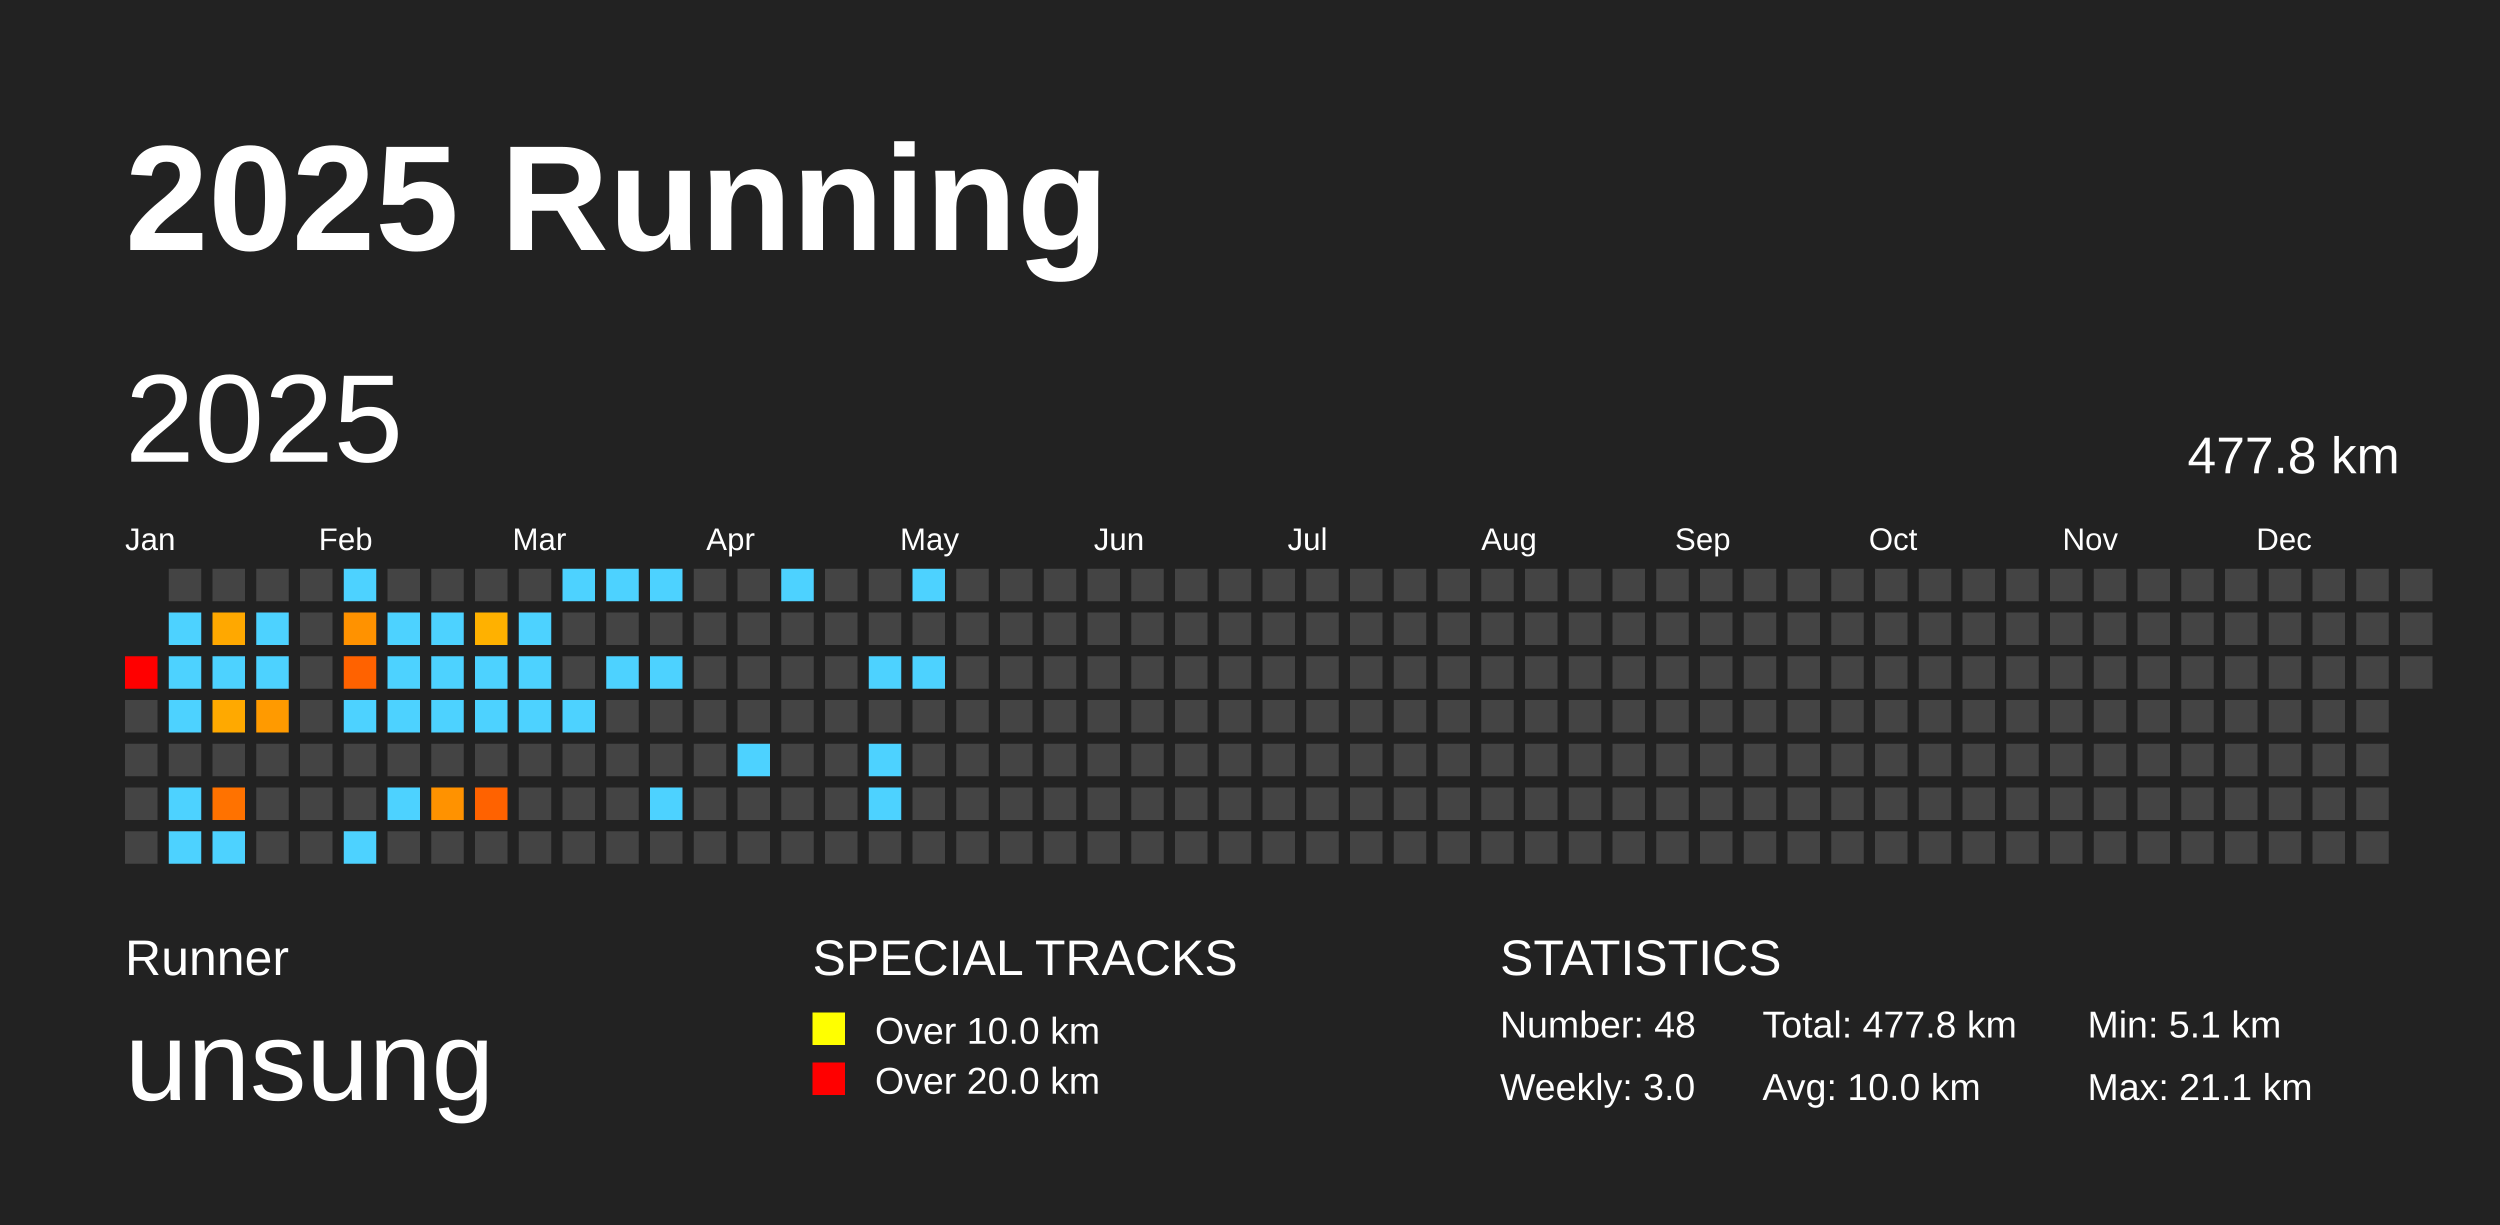
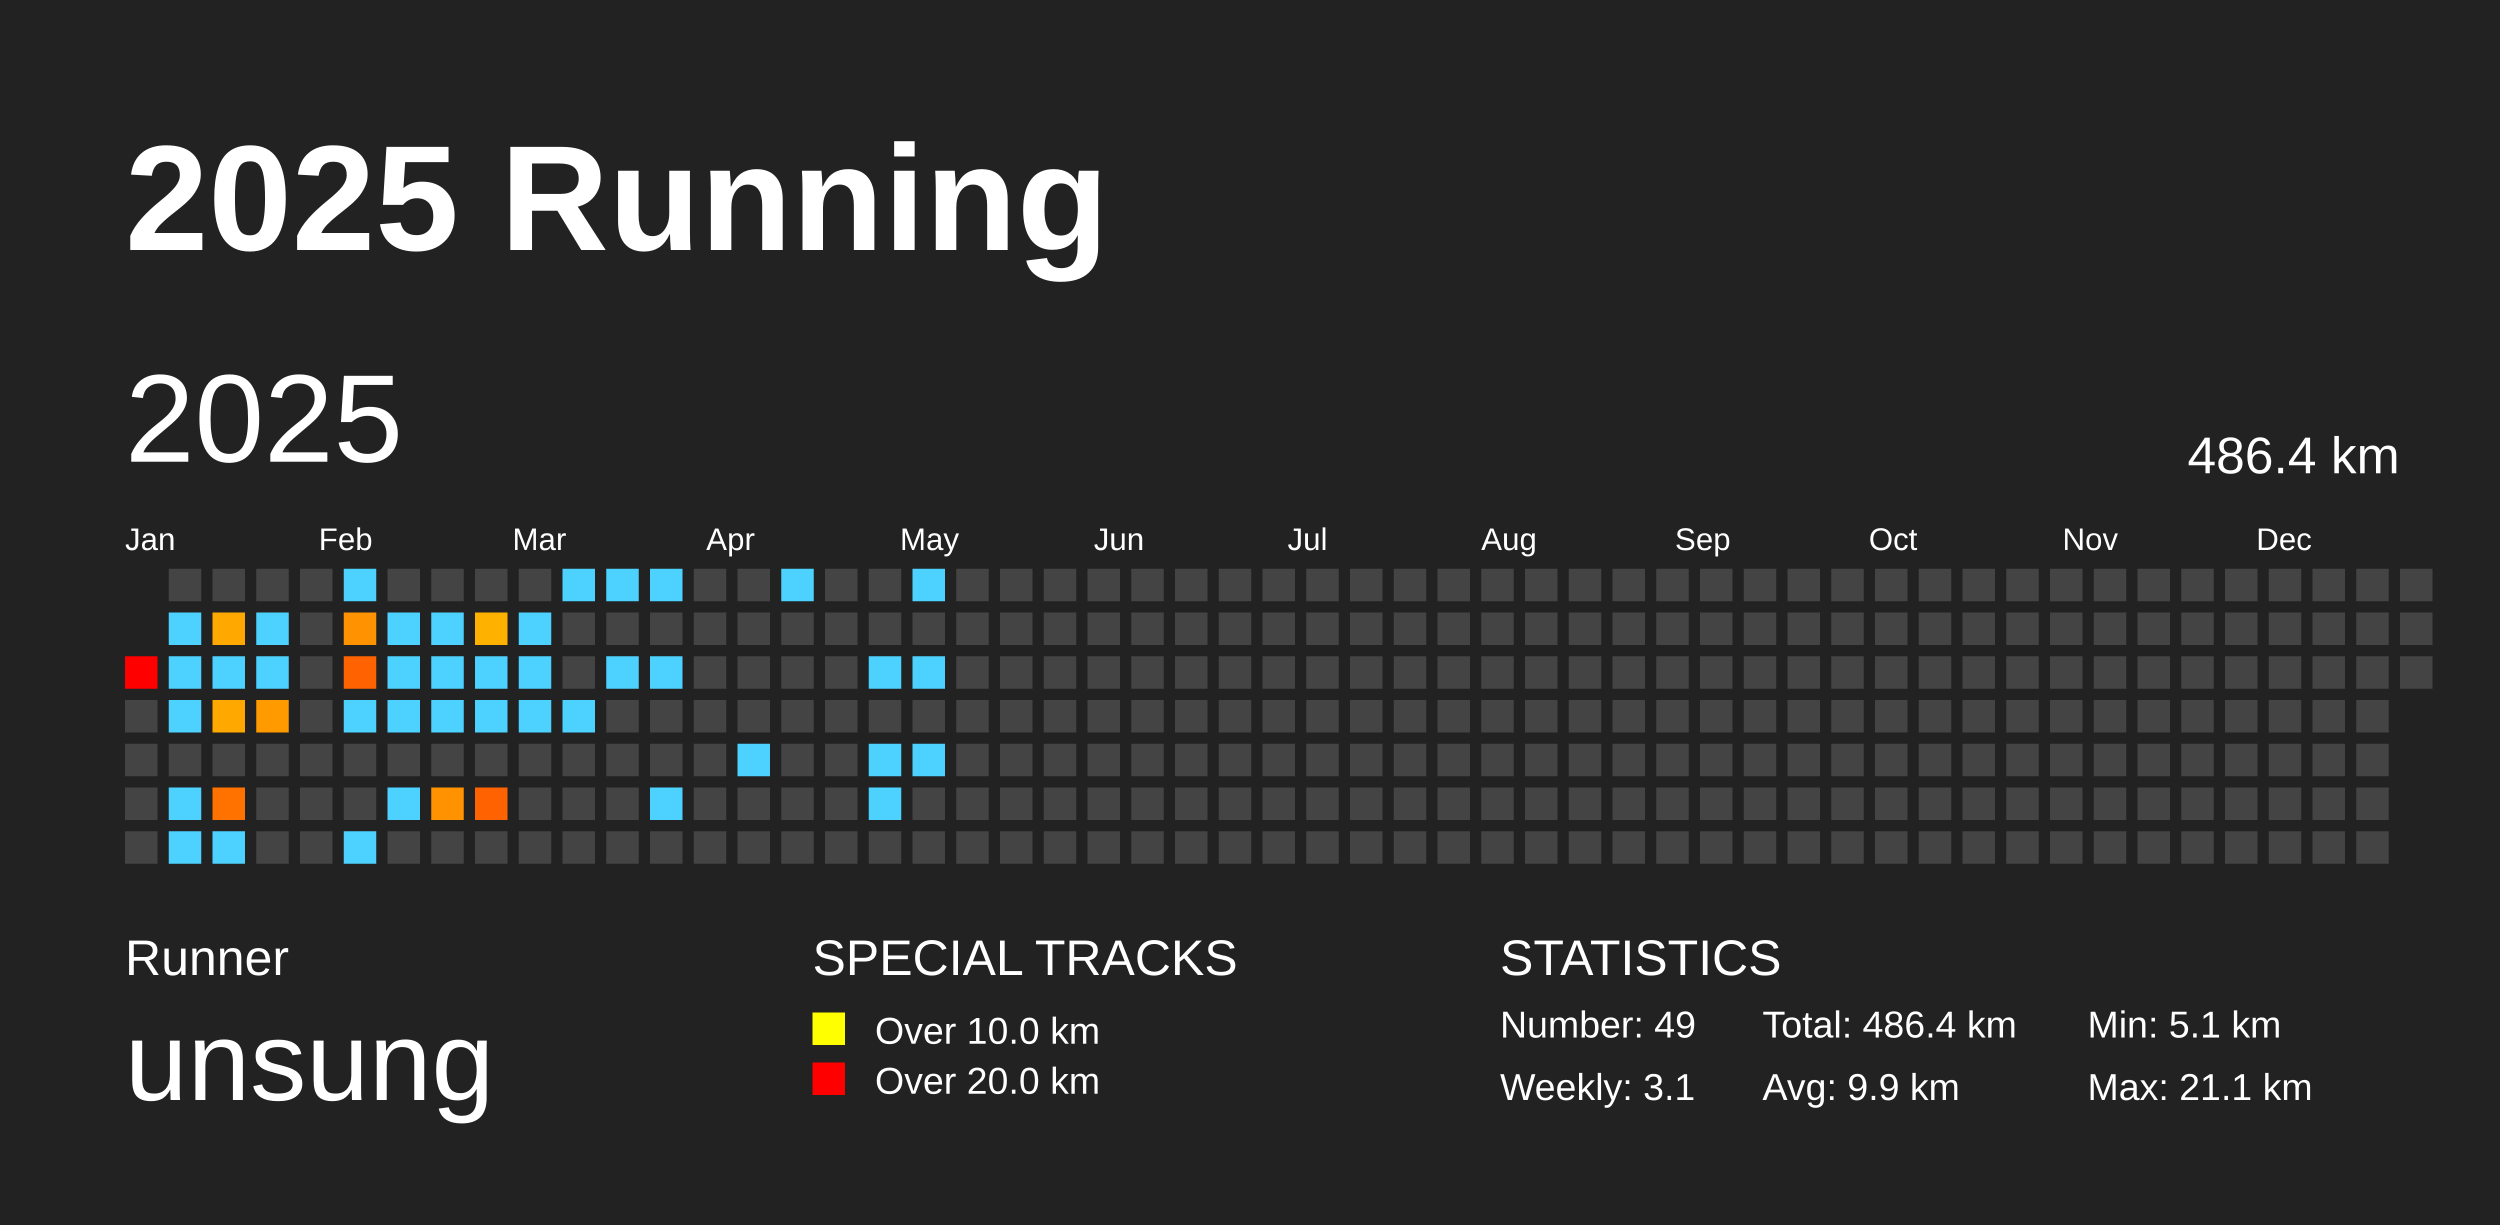
<svg xmlns="http://www.w3.org/2000/svg" baseProfile="full" height="98mm" version="1.1" viewBox="0,0,200,98" width="200mm">
  <defs />
  <rect fill="#222222" height="98" width="200" x="0" y="0" />
  <text fill="#FFFFFF" style="font-size:12px; font-family:Arial; font-weight:bold;" x="10" y="20">2025 Running</text>
  <text fill="#FFFFFF" style="font-size:4px; font-family:Arial" x="10" y="78">Runner</text>
  <text fill="#FFFFFF" style="font-size:9px; font-family:Arial" x="10" y="88">unsung</text>
  <text fill="#FFFFFF" style="font-size:4px; font-family:Arial" x="65" y="78">SPECIAL TRACKS</text>
  <rect fill="yellow" height="2.6" width="2.6" x="65" y="81" />
  <text fill="#FFFFFF" style="font-size:3px; font-family:Arial" x="70" y="83.5">Over 10.0 km</text>
  <rect fill="red" height="2.6" width="2.6" x="65" y="85" />
  <text fill="#FFFFFF" style="font-size:3px; font-family:Arial" x="70" y="87.5">Over 20.0 km</text>
  <text fill="#FFFFFF" style="font-size:4px; font-family:Arial" x="120" y="78">STATISTICS</text>
-   <text fill="#FFFFFF" style="font-size:3px; font-family:Arial" x="120" y="83">Number: 48</text>
-   <text fill="#FFFFFF" style="font-size:3px; font-family:Arial" x="120" y="88">Weekly: 3.0</text>
-   <text fill="#FFFFFF" style="font-size:3px; font-family:Arial" x="141" y="83">Total: 477.8 km</text>
-   <text fill="#FFFFFF" style="font-size:3px; font-family:Arial" x="141" y="88">Avg: 10.0 km</text>
+   <text fill="#FFFFFF" style="font-size:3px; font-family:Arial" x="120" y="83">Number: 49</text>
+   <text fill="#FFFFFF" style="font-size:3px; font-family:Arial" x="120" y="88">Weekly: 3.1</text>
+   <text fill="#FFFFFF" style="font-size:3px; font-family:Arial" x="141" y="83">Total: 486.4 km</text>
+   <text fill="#FFFFFF" style="font-size:3px; font-family:Arial" x="141" y="88">Avg: 9.9 km</text>
  <text fill="#FFFFFF" style="font-size:3px; font-family:Arial" x="167" y="83">Min: 5.1 km</text>
  <text fill="#FFFFFF" style="font-size:3px; font-family:Arial" x="167" y="88">Max: 21.1 km</text>
  <text dominant-baseline="hanging" fill="#FFFFFF" style="font-size:10.0px; font-family:Arial;" x="10" y="30">2025</text>
-   <text dominant-baseline="hanging" fill="#FFFFFF" style="font-size:4.125px; font-family:Arial;" x="175" y="35">477.8 km</text>
+   <text dominant-baseline="hanging" fill="#FFFFFF" style="font-size:4.125px; font-family:Arial;" x="175" y="35">486.4 km</text>
  <text fill="#FFFFFF" style="font-size:2.5px; font-family:Arial" x="10.0" y="44">Jan</text>
  <text fill="#FFFFFF" style="font-size:2.5px; font-family:Arial" x="25.5" y="44">Feb</text>
  <text fill="#FFFFFF" style="font-size:2.5px; font-family:Arial" x="41.0" y="44">Mar</text>
  <text fill="#FFFFFF" style="font-size:2.5px; font-family:Arial" x="56.5" y="44">Apr</text>
  <text fill="#FFFFFF" style="font-size:2.5px; font-family:Arial" x="72.0" y="44">May</text>
  <text fill="#FFFFFF" style="font-size:2.5px; font-family:Arial" x="87.5" y="44">Jun</text>
  <text fill="#FFFFFF" style="font-size:2.5px; font-family:Arial" x="103.0" y="44">Jul</text>
  <text fill="#FFFFFF" style="font-size:2.5px; font-family:Arial" x="118.5" y="44">Aug</text>
  <text fill="#FFFFFF" style="font-size:2.5px; font-family:Arial" x="134.0" y="44">Sep</text>
  <text fill="#FFFFFF" style="font-size:2.5px; font-family:Arial" x="149.5" y="44">Oct</text>
  <text fill="#FFFFFF" style="font-size:2.5px; font-family:Arial" x="165.0" y="44">Nov</text>
  <text fill="#FFFFFF" style="font-size:2.5px; font-family:Arial" x="180.5" y="44">Dec</text>
  <rect fill="red" height="2.6" width="2.6" x="10.0" y="52.5" />
  <rect fill="#444444" height="2.6" width="2.6" x="10.0" y="56.0" />
  <rect fill="#444444" height="2.6" width="2.6" x="10.0" y="59.5" />
  <rect fill="#444444" height="2.6" width="2.6" x="10.0" y="63.0" />
  <rect fill="#444444" height="2.6" width="2.6" x="10.0" y="66.5" />
  <rect fill="#444444" height="2.6" width="2.6" x="13.5" y="45.5" />
  <rect fill="#4dd2ff" height="2.6" width="2.6" x="13.5" y="49.0" />
  <rect fill="#4dd2ff" height="2.6" width="2.6" x="13.5" y="52.5" />
  <rect fill="#4dd2ff" height="2.6" width="2.6" x="13.5" y="56.0" />
  <rect fill="#444444" height="2.6" width="2.6" x="13.5" y="59.5" />
  <rect fill="#4dd2ff" height="2.6" width="2.6" x="13.5" y="63.0" />
  <rect fill="#4dd2ff" height="2.6" width="2.6" x="13.5" y="66.5" />
  <rect fill="#444444" height="2.6" width="2.6" x="17.0" y="45.5" />
  <rect fill="#ffa800" height="2.6" width="2.6" x="17.0" y="49.0" />
  <rect fill="#4dd2ff" height="2.6" width="2.6" x="17.0" y="52.5" />
  <rect fill="#ffa900" height="2.6" width="2.6" x="17.0" y="56.0" />
  <rect fill="#444444" height="2.6" width="2.6" x="17.0" y="59.5" />
  <rect fill="#ff7200" height="2.6" width="2.6" x="17.0" y="63.0" />
  <rect fill="#4dd2ff" height="2.6" width="2.6" x="17.0" y="66.5" />
  <rect fill="#444444" height="2.6" width="2.6" x="20.5" y="45.5" />
  <rect fill="#4dd2ff" height="2.6" width="2.6" x="20.5" y="49.0" />
  <rect fill="#4dd2ff" height="2.6" width="2.6" x="20.5" y="52.5" />
  <rect fill="#ff9a00" height="2.6" width="2.6" x="20.5" y="56.0" />
  <rect fill="#444444" height="2.6" width="2.6" x="20.5" y="59.5" />
  <rect fill="#444444" height="2.6" width="2.6" x="20.5" y="63.0" />
  <rect fill="#444444" height="2.6" width="2.6" x="20.5" y="66.5" />
  <rect fill="#444444" height="2.6" width="2.6" x="24.0" y="45.5" />
  <rect fill="#444444" height="2.6" width="2.6" x="24.0" y="49.0" />
  <rect fill="#444444" height="2.6" width="2.6" x="24.0" y="52.5" />
  <rect fill="#444444" height="2.6" width="2.6" x="24.0" y="56.0" />
  <rect fill="#444444" height="2.6" width="2.6" x="24.0" y="59.5" />
  <rect fill="#444444" height="2.6" width="2.6" x="24.0" y="63.0" />
  <rect fill="#444444" height="2.6" width="2.6" x="24.0" y="66.5" />
  <rect fill="#4dd2ff" height="2.6" width="2.6" x="27.5" y="45.5" />
  <rect fill="#ff9200" height="2.6" width="2.6" x="27.5" y="49.0" />
  <rect fill="#ff6200" height="2.6" width="2.6" x="27.5" y="52.5" />
  <rect fill="#4dd2ff" height="2.6" width="2.6" x="27.5" y="56.0" />
  <rect fill="#444444" height="2.6" width="2.6" x="27.5" y="59.5" />
  <rect fill="#444444" height="2.6" width="2.6" x="27.5" y="63.0" />
  <rect fill="#4dd2ff" height="2.6" width="2.6" x="27.5" y="66.5" />
  <rect fill="#444444" height="2.6" width="2.6" x="31.0" y="45.5" />
  <rect fill="#4dd2ff" height="2.6" width="2.6" x="31.0" y="49.0" />
  <rect fill="#4dd2ff" height="2.6" width="2.6" x="31.0" y="52.5" />
  <rect fill="#4dd2ff" height="2.6" width="2.6" x="31.0" y="56.0" />
  <rect fill="#444444" height="2.6" width="2.6" x="31.0" y="59.5" />
  <rect fill="#4dd2ff" height="2.6" width="2.6" x="31.0" y="63.0" />
  <rect fill="#444444" height="2.6" width="2.6" x="31.0" y="66.5" />
  <rect fill="#444444" height="2.6" width="2.6" x="34.5" y="45.5" />
  <rect fill="#4dd2ff" height="2.6" width="2.6" x="34.5" y="49.0" />
  <rect fill="#4dd2ff" height="2.6" width="2.6" x="34.5" y="52.5" />
  <rect fill="#4dd2ff" height="2.6" width="2.6" x="34.5" y="56.0" />
  <rect fill="#444444" height="2.6" width="2.6" x="34.5" y="59.5" />
  <rect fill="#ff9200" height="2.6" width="2.6" x="34.5" y="63.0" />
  <rect fill="#444444" height="2.6" width="2.6" x="34.5" y="66.5" />
  <rect fill="#444444" height="2.6" width="2.6" x="38.0" y="45.5" />
  <rect fill="#ffb100" height="2.6" width="2.6" x="38.0" y="49.0" />
  <rect fill="#4dd2ff" height="2.6" width="2.6" x="38.0" y="52.5" />
  <rect fill="#4dd2ff" height="2.6" width="2.6" x="38.0" y="56.0" />
  <rect fill="#444444" height="2.6" width="2.6" x="38.0" y="59.5" />
  <rect fill="#ff6200" height="2.6" width="2.6" x="38.0" y="63.0" />
  <rect fill="#444444" height="2.6" width="2.6" x="38.0" y="66.5" />
  <rect fill="#444444" height="2.6" width="2.6" x="41.5" y="45.5" />
  <rect fill="#4dd2ff" height="2.6" width="2.6" x="41.5" y="49.0" />
  <rect fill="#4dd2ff" height="2.6" width="2.6" x="41.5" y="52.5" />
  <rect fill="#4dd2ff" height="2.6" width="2.6" x="41.5" y="56.0" />
  <rect fill="#444444" height="2.6" width="2.6" x="41.5" y="59.5" />
  <rect fill="#444444" height="2.6" width="2.6" x="41.5" y="63.0" />
  <rect fill="#444444" height="2.6" width="2.6" x="41.5" y="66.5" />
  <rect fill="#4dd2ff" height="2.6" width="2.6" x="45.0" y="45.5" />
  <rect fill="#444444" height="2.6" width="2.6" x="45.0" y="49.0" />
  <rect fill="#444444" height="2.6" width="2.6" x="45.0" y="52.5" />
  <rect fill="#4dd2ff" height="2.6" width="2.6" x="45.0" y="56.0" />
  <rect fill="#444444" height="2.6" width="2.6" x="45.0" y="59.5" />
  <rect fill="#444444" height="2.6" width="2.6" x="45.0" y="63.0" />
  <rect fill="#444444" height="2.6" width="2.6" x="45.0" y="66.5" />
  <rect fill="#4dd2ff" height="2.6" width="2.6" x="48.5" y="45.5" />
  <rect fill="#444444" height="2.6" width="2.6" x="48.5" y="49.0" />
  <rect fill="#4dd2ff" height="2.6" width="2.6" x="48.5" y="52.5" />
  <rect fill="#444444" height="2.6" width="2.6" x="48.5" y="56.0" />
  <rect fill="#444444" height="2.6" width="2.6" x="48.5" y="59.5" />
  <rect fill="#444444" height="2.6" width="2.6" x="48.5" y="63.0" />
  <rect fill="#444444" height="2.6" width="2.6" x="48.5" y="66.5" />
  <rect fill="#4dd2ff" height="2.6" width="2.6" x="52.0" y="45.5" />
  <rect fill="#444444" height="2.6" width="2.6" x="52.0" y="49.0" />
  <rect fill="#4dd2ff" height="2.6" width="2.6" x="52.0" y="52.5" />
  <rect fill="#444444" height="2.6" width="2.6" x="52.0" y="56.0" />
  <rect fill="#444444" height="2.6" width="2.6" x="52.0" y="59.5" />
  <rect fill="#4dd2ff" height="2.6" width="2.6" x="52.0" y="63.0" />
  <rect fill="#444444" height="2.6" width="2.6" x="52.0" y="66.5" />
  <rect fill="#444444" height="2.6" width="2.6" x="55.5" y="45.5" />
  <rect fill="#444444" height="2.6" width="2.6" x="55.5" y="49.0" />
  <rect fill="#444444" height="2.6" width="2.6" x="55.5" y="52.5" />
  <rect fill="#444444" height="2.6" width="2.6" x="55.5" y="56.0" />
  <rect fill="#444444" height="2.6" width="2.6" x="55.5" y="59.5" />
  <rect fill="#444444" height="2.6" width="2.6" x="55.5" y="63.0" />
  <rect fill="#444444" height="2.6" width="2.6" x="55.5" y="66.5" />
  <rect fill="#444444" height="2.6" width="2.6" x="59.0" y="45.5" />
  <rect fill="#444444" height="2.6" width="2.6" x="59.0" y="49.0" />
  <rect fill="#444444" height="2.6" width="2.6" x="59.0" y="52.5" />
  <rect fill="#444444" height="2.6" width="2.6" x="59.0" y="56.0" />
  <rect fill="#4dd2ff" height="2.6" width="2.6" x="59.0" y="59.5" />
  <rect fill="#444444" height="2.6" width="2.6" x="59.0" y="63.0" />
  <rect fill="#444444" height="2.6" width="2.6" x="59.0" y="66.5" />
  <rect fill="#4dd2ff" height="2.6" width="2.6" x="62.5" y="45.5" />
  <rect fill="#444444" height="2.6" width="2.6" x="62.5" y="49.0" />
  <rect fill="#444444" height="2.6" width="2.6" x="62.5" y="52.5" />
  <rect fill="#444444" height="2.6" width="2.6" x="62.5" y="56.0" />
  <rect fill="#444444" height="2.6" width="2.6" x="62.5" y="59.5" />
  <rect fill="#444444" height="2.6" width="2.6" x="62.5" y="63.0" />
  <rect fill="#444444" height="2.6" width="2.6" x="62.5" y="66.5" />
  <rect fill="#444444" height="2.6" width="2.6" x="66.0" y="45.5" />
  <rect fill="#444444" height="2.6" width="2.6" x="66.0" y="49.0" />
  <rect fill="#444444" height="2.6" width="2.6" x="66.0" y="52.5" />
  <rect fill="#444444" height="2.6" width="2.6" x="66.0" y="56.0" />
  <rect fill="#444444" height="2.6" width="2.6" x="66.0" y="59.5" />
  <rect fill="#444444" height="2.6" width="2.6" x="66.0" y="63.0" />
  <rect fill="#444444" height="2.6" width="2.6" x="66.0" y="66.5" />
  <rect fill="#444444" height="2.6" width="2.6" x="69.5" y="45.5" />
  <rect fill="#444444" height="2.6" width="2.6" x="69.5" y="49.0" />
  <rect fill="#4dd2ff" height="2.6" width="2.6" x="69.5" y="52.5" />
  <rect fill="#444444" height="2.6" width="2.6" x="69.5" y="56.0" />
  <rect fill="#4dd2ff" height="2.6" width="2.6" x="69.5" y="59.5" />
  <rect fill="#4dd2ff" height="2.6" width="2.6" x="69.5" y="63.0" />
  <rect fill="#444444" height="2.6" width="2.6" x="69.5" y="66.5" />
  <rect fill="#4dd2ff" height="2.6" width="2.6" x="73.0" y="45.5" />
  <rect fill="#444444" height="2.6" width="2.6" x="73.0" y="49.0" />
  <rect fill="#4dd2ff" height="2.6" width="2.6" x="73.0" y="52.5" />
  <rect fill="#444444" height="2.6" width="2.6" x="73.0" y="56.0" />
-   <rect fill="#444444" height="2.6" width="2.6" x="73.0" y="59.5" />
+   <rect fill="#4dd2ff" height="2.6" width="2.6" x="73.0" y="59.5" />
  <rect fill="#444444" height="2.6" width="2.6" x="73.0" y="63.0" />
  <rect fill="#444444" height="2.6" width="2.6" x="73.0" y="66.5" />
  <rect fill="#444444" height="2.6" width="2.6" x="76.5" y="45.5" />
  <rect fill="#444444" height="2.6" width="2.6" x="76.5" y="49.0" />
  <rect fill="#444444" height="2.6" width="2.6" x="76.5" y="52.5" />
  <rect fill="#444444" height="2.6" width="2.6" x="76.5" y="56.0" />
  <rect fill="#444444" height="2.6" width="2.6" x="76.5" y="59.5" />
  <rect fill="#444444" height="2.6" width="2.6" x="76.5" y="63.0" />
  <rect fill="#444444" height="2.6" width="2.6" x="76.5" y="66.5" />
  <rect fill="#444444" height="2.6" width="2.6" x="80.0" y="45.5" />
  <rect fill="#444444" height="2.6" width="2.6" x="80.0" y="49.0" />
  <rect fill="#444444" height="2.6" width="2.6" x="80.0" y="52.5" />
  <rect fill="#444444" height="2.6" width="2.6" x="80.0" y="56.0" />
  <rect fill="#444444" height="2.6" width="2.6" x="80.0" y="59.5" />
  <rect fill="#444444" height="2.6" width="2.6" x="80.0" y="63.0" />
  <rect fill="#444444" height="2.6" width="2.6" x="80.0" y="66.5" />
  <rect fill="#444444" height="2.6" width="2.6" x="83.5" y="45.5" />
  <rect fill="#444444" height="2.6" width="2.6" x="83.5" y="49.0" />
  <rect fill="#444444" height="2.6" width="2.6" x="83.5" y="52.5" />
  <rect fill="#444444" height="2.6" width="2.6" x="83.5" y="56.0" />
  <rect fill="#444444" height="2.6" width="2.6" x="83.5" y="59.5" />
  <rect fill="#444444" height="2.6" width="2.6" x="83.5" y="63.0" />
  <rect fill="#444444" height="2.6" width="2.6" x="83.5" y="66.5" />
  <rect fill="#444444" height="2.6" width="2.6" x="87.0" y="45.5" />
  <rect fill="#444444" height="2.6" width="2.6" x="87.0" y="49.0" />
  <rect fill="#444444" height="2.6" width="2.6" x="87.0" y="52.5" />
  <rect fill="#444444" height="2.6" width="2.6" x="87.0" y="56.0" />
  <rect fill="#444444" height="2.6" width="2.6" x="87.0" y="59.5" />
  <rect fill="#444444" height="2.6" width="2.6" x="87.0" y="63.0" />
  <rect fill="#444444" height="2.6" width="2.6" x="87.0" y="66.5" />
  <rect fill="#444444" height="2.6" width="2.6" x="90.5" y="45.5" />
  <rect fill="#444444" height="2.6" width="2.6" x="90.5" y="49.0" />
  <rect fill="#444444" height="2.6" width="2.6" x="90.5" y="52.5" />
  <rect fill="#444444" height="2.6" width="2.6" x="90.5" y="56.0" />
  <rect fill="#444444" height="2.6" width="2.6" x="90.5" y="59.5" />
  <rect fill="#444444" height="2.6" width="2.6" x="90.5" y="63.0" />
  <rect fill="#444444" height="2.6" width="2.6" x="90.5" y="66.5" />
  <rect fill="#444444" height="2.6" width="2.6" x="94.0" y="45.5" />
  <rect fill="#444444" height="2.6" width="2.6" x="94.0" y="49.0" />
  <rect fill="#444444" height="2.6" width="2.6" x="94.0" y="52.5" />
  <rect fill="#444444" height="2.6" width="2.6" x="94.0" y="56.0" />
  <rect fill="#444444" height="2.6" width="2.6" x="94.0" y="59.5" />
  <rect fill="#444444" height="2.6" width="2.6" x="94.0" y="63.0" />
  <rect fill="#444444" height="2.6" width="2.6" x="94.0" y="66.5" />
  <rect fill="#444444" height="2.6" width="2.6" x="97.5" y="45.5" />
  <rect fill="#444444" height="2.6" width="2.6" x="97.5" y="49.0" />
  <rect fill="#444444" height="2.6" width="2.6" x="97.5" y="52.5" />
  <rect fill="#444444" height="2.6" width="2.6" x="97.5" y="56.0" />
  <rect fill="#444444" height="2.6" width="2.6" x="97.5" y="59.5" />
  <rect fill="#444444" height="2.6" width="2.6" x="97.5" y="63.0" />
  <rect fill="#444444" height="2.6" width="2.6" x="97.5" y="66.5" />
  <rect fill="#444444" height="2.6" width="2.6" x="101.0" y="45.5" />
  <rect fill="#444444" height="2.6" width="2.6" x="101.0" y="49.0" />
  <rect fill="#444444" height="2.6" width="2.6" x="101.0" y="52.5" />
  <rect fill="#444444" height="2.6" width="2.6" x="101.0" y="56.0" />
  <rect fill="#444444" height="2.6" width="2.6" x="101.0" y="59.5" />
  <rect fill="#444444" height="2.6" width="2.6" x="101.0" y="63.0" />
  <rect fill="#444444" height="2.6" width="2.6" x="101.0" y="66.5" />
  <rect fill="#444444" height="2.6" width="2.6" x="104.5" y="45.5" />
  <rect fill="#444444" height="2.6" width="2.6" x="104.5" y="49.0" />
  <rect fill="#444444" height="2.6" width="2.6" x="104.5" y="52.5" />
  <rect fill="#444444" height="2.6" width="2.6" x="104.5" y="56.0" />
  <rect fill="#444444" height="2.6" width="2.6" x="104.5" y="59.5" />
  <rect fill="#444444" height="2.6" width="2.6" x="104.5" y="63.0" />
  <rect fill="#444444" height="2.6" width="2.6" x="104.5" y="66.5" />
  <rect fill="#444444" height="2.6" width="2.6" x="108.0" y="45.5" />
  <rect fill="#444444" height="2.6" width="2.6" x="108.0" y="49.0" />
  <rect fill="#444444" height="2.6" width="2.6" x="108.0" y="52.5" />
  <rect fill="#444444" height="2.6" width="2.6" x="108.0" y="56.0" />
  <rect fill="#444444" height="2.6" width="2.6" x="108.0" y="59.5" />
  <rect fill="#444444" height="2.6" width="2.6" x="108.0" y="63.0" />
  <rect fill="#444444" height="2.6" width="2.6" x="108.0" y="66.5" />
  <rect fill="#444444" height="2.6" width="2.6" x="111.5" y="45.5" />
  <rect fill="#444444" height="2.6" width="2.6" x="111.5" y="49.0" />
  <rect fill="#444444" height="2.6" width="2.6" x="111.5" y="52.5" />
  <rect fill="#444444" height="2.6" width="2.6" x="111.5" y="56.0" />
  <rect fill="#444444" height="2.6" width="2.6" x="111.5" y="59.5" />
  <rect fill="#444444" height="2.6" width="2.6" x="111.5" y="63.0" />
  <rect fill="#444444" height="2.6" width="2.6" x="111.5" y="66.5" />
  <rect fill="#444444" height="2.6" width="2.6" x="115.0" y="45.5" />
  <rect fill="#444444" height="2.6" width="2.6" x="115.0" y="49.0" />
  <rect fill="#444444" height="2.6" width="2.6" x="115.0" y="52.5" />
  <rect fill="#444444" height="2.6" width="2.6" x="115.0" y="56.0" />
  <rect fill="#444444" height="2.6" width="2.6" x="115.0" y="59.5" />
  <rect fill="#444444" height="2.6" width="2.6" x="115.0" y="63.0" />
  <rect fill="#444444" height="2.6" width="2.6" x="115.0" y="66.5" />
  <rect fill="#444444" height="2.6" width="2.6" x="118.5" y="45.5" />
  <rect fill="#444444" height="2.6" width="2.6" x="118.5" y="49.0" />
  <rect fill="#444444" height="2.6" width="2.6" x="118.5" y="52.5" />
  <rect fill="#444444" height="2.6" width="2.6" x="118.5" y="56.0" />
  <rect fill="#444444" height="2.6" width="2.6" x="118.5" y="59.5" />
  <rect fill="#444444" height="2.6" width="2.6" x="118.5" y="63.0" />
  <rect fill="#444444" height="2.6" width="2.6" x="118.5" y="66.5" />
  <rect fill="#444444" height="2.6" width="2.6" x="122.0" y="45.5" />
  <rect fill="#444444" height="2.6" width="2.6" x="122.0" y="49.0" />
  <rect fill="#444444" height="2.6" width="2.6" x="122.0" y="52.5" />
  <rect fill="#444444" height="2.6" width="2.6" x="122.0" y="56.0" />
  <rect fill="#444444" height="2.6" width="2.6" x="122.0" y="59.5" />
  <rect fill="#444444" height="2.6" width="2.6" x="122.0" y="63.0" />
  <rect fill="#444444" height="2.6" width="2.6" x="122.0" y="66.5" />
  <rect fill="#444444" height="2.6" width="2.6" x="125.5" y="45.5" />
  <rect fill="#444444" height="2.6" width="2.6" x="125.5" y="49.0" />
  <rect fill="#444444" height="2.6" width="2.6" x="125.5" y="52.5" />
  <rect fill="#444444" height="2.6" width="2.6" x="125.5" y="56.0" />
  <rect fill="#444444" height="2.6" width="2.6" x="125.5" y="59.5" />
  <rect fill="#444444" height="2.6" width="2.6" x="125.5" y="63.0" />
  <rect fill="#444444" height="2.6" width="2.6" x="125.5" y="66.5" />
  <rect fill="#444444" height="2.6" width="2.6" x="129.0" y="45.5" />
  <rect fill="#444444" height="2.6" width="2.6" x="129.0" y="49.0" />
  <rect fill="#444444" height="2.6" width="2.6" x="129.0" y="52.5" />
  <rect fill="#444444" height="2.6" width="2.6" x="129.0" y="56.0" />
  <rect fill="#444444" height="2.6" width="2.6" x="129.0" y="59.5" />
  <rect fill="#444444" height="2.6" width="2.6" x="129.0" y="63.0" />
  <rect fill="#444444" height="2.6" width="2.6" x="129.0" y="66.5" />
  <rect fill="#444444" height="2.6" width="2.6" x="132.5" y="45.5" />
  <rect fill="#444444" height="2.6" width="2.6" x="132.5" y="49.0" />
  <rect fill="#444444" height="2.6" width="2.6" x="132.5" y="52.5" />
  <rect fill="#444444" height="2.6" width="2.6" x="132.5" y="56.0" />
  <rect fill="#444444" height="2.6" width="2.6" x="132.5" y="59.5" />
  <rect fill="#444444" height="2.6" width="2.6" x="132.5" y="63.0" />
  <rect fill="#444444" height="2.6" width="2.6" x="132.5" y="66.5" />
  <rect fill="#444444" height="2.6" width="2.6" x="136.0" y="45.5" />
  <rect fill="#444444" height="2.6" width="2.6" x="136.0" y="49.0" />
  <rect fill="#444444" height="2.6" width="2.6" x="136.0" y="52.5" />
  <rect fill="#444444" height="2.6" width="2.6" x="136.0" y="56.0" />
  <rect fill="#444444" height="2.6" width="2.6" x="136.0" y="59.5" />
  <rect fill="#444444" height="2.6" width="2.6" x="136.0" y="63.0" />
  <rect fill="#444444" height="2.6" width="2.6" x="136.0" y="66.5" />
  <rect fill="#444444" height="2.6" width="2.6" x="139.5" y="45.5" />
  <rect fill="#444444" height="2.6" width="2.6" x="139.5" y="49.0" />
  <rect fill="#444444" height="2.6" width="2.6" x="139.5" y="52.5" />
  <rect fill="#444444" height="2.6" width="2.6" x="139.5" y="56.0" />
  <rect fill="#444444" height="2.6" width="2.6" x="139.5" y="59.5" />
  <rect fill="#444444" height="2.6" width="2.6" x="139.5" y="63.0" />
  <rect fill="#444444" height="2.6" width="2.6" x="139.5" y="66.5" />
  <rect fill="#444444" height="2.6" width="2.6" x="143.0" y="45.5" />
  <rect fill="#444444" height="2.6" width="2.6" x="143.0" y="49.0" />
  <rect fill="#444444" height="2.6" width="2.6" x="143.0" y="52.5" />
  <rect fill="#444444" height="2.6" width="2.6" x="143.0" y="56.0" />
  <rect fill="#444444" height="2.6" width="2.6" x="143.0" y="59.5" />
  <rect fill="#444444" height="2.6" width="2.6" x="143.0" y="63.0" />
  <rect fill="#444444" height="2.6" width="2.6" x="143.0" y="66.5" />
  <rect fill="#444444" height="2.6" width="2.6" x="146.5" y="45.5" />
  <rect fill="#444444" height="2.6" width="2.6" x="146.5" y="49.0" />
  <rect fill="#444444" height="2.6" width="2.6" x="146.5" y="52.5" />
  <rect fill="#444444" height="2.6" width="2.6" x="146.5" y="56.0" />
  <rect fill="#444444" height="2.6" width="2.6" x="146.5" y="59.5" />
  <rect fill="#444444" height="2.6" width="2.6" x="146.5" y="63.0" />
  <rect fill="#444444" height="2.6" width="2.6" x="146.5" y="66.5" />
  <rect fill="#444444" height="2.6" width="2.6" x="150.0" y="45.5" />
  <rect fill="#444444" height="2.6" width="2.6" x="150.0" y="49.0" />
  <rect fill="#444444" height="2.6" width="2.6" x="150.0" y="52.5" />
  <rect fill="#444444" height="2.6" width="2.6" x="150.0" y="56.0" />
  <rect fill="#444444" height="2.6" width="2.6" x="150.0" y="59.5" />
  <rect fill="#444444" height="2.6" width="2.6" x="150.0" y="63.0" />
  <rect fill="#444444" height="2.6" width="2.6" x="150.0" y="66.5" />
  <rect fill="#444444" height="2.6" width="2.6" x="153.5" y="45.5" />
  <rect fill="#444444" height="2.6" width="2.6" x="153.5" y="49.0" />
  <rect fill="#444444" height="2.6" width="2.6" x="153.5" y="52.5" />
  <rect fill="#444444" height="2.6" width="2.6" x="153.5" y="56.0" />
  <rect fill="#444444" height="2.6" width="2.6" x="153.5" y="59.5" />
  <rect fill="#444444" height="2.6" width="2.6" x="153.5" y="63.0" />
  <rect fill="#444444" height="2.6" width="2.6" x="153.5" y="66.5" />
  <rect fill="#444444" height="2.6" width="2.6" x="157.0" y="45.5" />
  <rect fill="#444444" height="2.6" width="2.6" x="157.0" y="49.0" />
  <rect fill="#444444" height="2.6" width="2.6" x="157.0" y="52.5" />
  <rect fill="#444444" height="2.6" width="2.6" x="157.0" y="56.0" />
  <rect fill="#444444" height="2.6" width="2.6" x="157.0" y="59.5" />
  <rect fill="#444444" height="2.6" width="2.6" x="157.0" y="63.0" />
  <rect fill="#444444" height="2.6" width="2.6" x="157.0" y="66.5" />
  <rect fill="#444444" height="2.6" width="2.6" x="160.5" y="45.5" />
  <rect fill="#444444" height="2.6" width="2.6" x="160.5" y="49.0" />
  <rect fill="#444444" height="2.6" width="2.6" x="160.5" y="52.5" />
  <rect fill="#444444" height="2.6" width="2.6" x="160.5" y="56.0" />
  <rect fill="#444444" height="2.6" width="2.6" x="160.5" y="59.5" />
  <rect fill="#444444" height="2.6" width="2.6" x="160.5" y="63.0" />
  <rect fill="#444444" height="2.6" width="2.6" x="160.5" y="66.5" />
  <rect fill="#444444" height="2.6" width="2.6" x="164.0" y="45.5" />
  <rect fill="#444444" height="2.6" width="2.6" x="164.0" y="49.0" />
  <rect fill="#444444" height="2.6" width="2.6" x="164.0" y="52.5" />
  <rect fill="#444444" height="2.6" width="2.6" x="164.0" y="56.0" />
  <rect fill="#444444" height="2.6" width="2.6" x="164.0" y="59.5" />
  <rect fill="#444444" height="2.6" width="2.6" x="164.0" y="63.0" />
  <rect fill="#444444" height="2.6" width="2.6" x="164.0" y="66.5" />
  <rect fill="#444444" height="2.6" width="2.6" x="167.5" y="45.5" />
  <rect fill="#444444" height="2.6" width="2.6" x="167.5" y="49.0" />
  <rect fill="#444444" height="2.6" width="2.6" x="167.5" y="52.5" />
  <rect fill="#444444" height="2.6" width="2.6" x="167.5" y="56.0" />
  <rect fill="#444444" height="2.6" width="2.6" x="167.5" y="59.5" />
  <rect fill="#444444" height="2.6" width="2.6" x="167.5" y="63.0" />
  <rect fill="#444444" height="2.6" width="2.6" x="167.5" y="66.5" />
  <rect fill="#444444" height="2.6" width="2.6" x="171.0" y="45.5" />
  <rect fill="#444444" height="2.6" width="2.6" x="171.0" y="49.0" />
  <rect fill="#444444" height="2.6" width="2.6" x="171.0" y="52.5" />
  <rect fill="#444444" height="2.6" width="2.6" x="171.0" y="56.0" />
  <rect fill="#444444" height="2.6" width="2.6" x="171.0" y="59.5" />
  <rect fill="#444444" height="2.6" width="2.6" x="171.0" y="63.0" />
  <rect fill="#444444" height="2.6" width="2.6" x="171.0" y="66.5" />
  <rect fill="#444444" height="2.6" width="2.6" x="174.5" y="45.5" />
  <rect fill="#444444" height="2.6" width="2.6" x="174.5" y="49.0" />
  <rect fill="#444444" height="2.6" width="2.6" x="174.5" y="52.5" />
  <rect fill="#444444" height="2.6" width="2.6" x="174.5" y="56.0" />
  <rect fill="#444444" height="2.6" width="2.6" x="174.5" y="59.5" />
  <rect fill="#444444" height="2.6" width="2.6" x="174.5" y="63.0" />
  <rect fill="#444444" height="2.6" width="2.6" x="174.5" y="66.5" />
  <rect fill="#444444" height="2.6" width="2.6" x="178.0" y="45.5" />
  <rect fill="#444444" height="2.6" width="2.6" x="178.0" y="49.0" />
  <rect fill="#444444" height="2.6" width="2.6" x="178.0" y="52.5" />
  <rect fill="#444444" height="2.6" width="2.6" x="178.0" y="56.0" />
  <rect fill="#444444" height="2.6" width="2.6" x="178.0" y="59.5" />
  <rect fill="#444444" height="2.6" width="2.6" x="178.0" y="63.0" />
  <rect fill="#444444" height="2.6" width="2.6" x="178.0" y="66.5" />
  <rect fill="#444444" height="2.6" width="2.6" x="181.5" y="45.5" />
  <rect fill="#444444" height="2.6" width="2.6" x="181.5" y="49.0" />
  <rect fill="#444444" height="2.6" width="2.6" x="181.5" y="52.5" />
  <rect fill="#444444" height="2.6" width="2.6" x="181.5" y="56.0" />
  <rect fill="#444444" height="2.6" width="2.6" x="181.5" y="59.5" />
  <rect fill="#444444" height="2.6" width="2.6" x="181.5" y="63.0" />
  <rect fill="#444444" height="2.6" width="2.6" x="181.5" y="66.5" />
  <rect fill="#444444" height="2.6" width="2.6" x="185.0" y="45.5" />
  <rect fill="#444444" height="2.6" width="2.6" x="185.0" y="49.0" />
  <rect fill="#444444" height="2.6" width="2.6" x="185.0" y="52.5" />
  <rect fill="#444444" height="2.6" width="2.6" x="185.0" y="56.0" />
  <rect fill="#444444" height="2.6" width="2.6" x="185.0" y="59.5" />
  <rect fill="#444444" height="2.6" width="2.6" x="185.0" y="63.0" />
  <rect fill="#444444" height="2.6" width="2.6" x="185.0" y="66.5" />
  <rect fill="#444444" height="2.6" width="2.6" x="188.5" y="45.5" />
  <rect fill="#444444" height="2.6" width="2.6" x="188.5" y="49.0" />
  <rect fill="#444444" height="2.6" width="2.6" x="188.5" y="52.5" />
  <rect fill="#444444" height="2.6" width="2.6" x="188.5" y="56.0" />
  <rect fill="#444444" height="2.6" width="2.6" x="188.5" y="59.5" />
  <rect fill="#444444" height="2.6" width="2.6" x="188.5" y="63.0" />
  <rect fill="#444444" height="2.6" width="2.6" x="188.5" y="66.5" />
  <rect fill="#444444" height="2.6" width="2.6" x="192.0" y="45.5" />
  <rect fill="#444444" height="2.6" width="2.6" x="192.0" y="49.0" />
  <rect fill="#444444" height="2.6" width="2.6" x="192.0" y="52.5" />
</svg>
